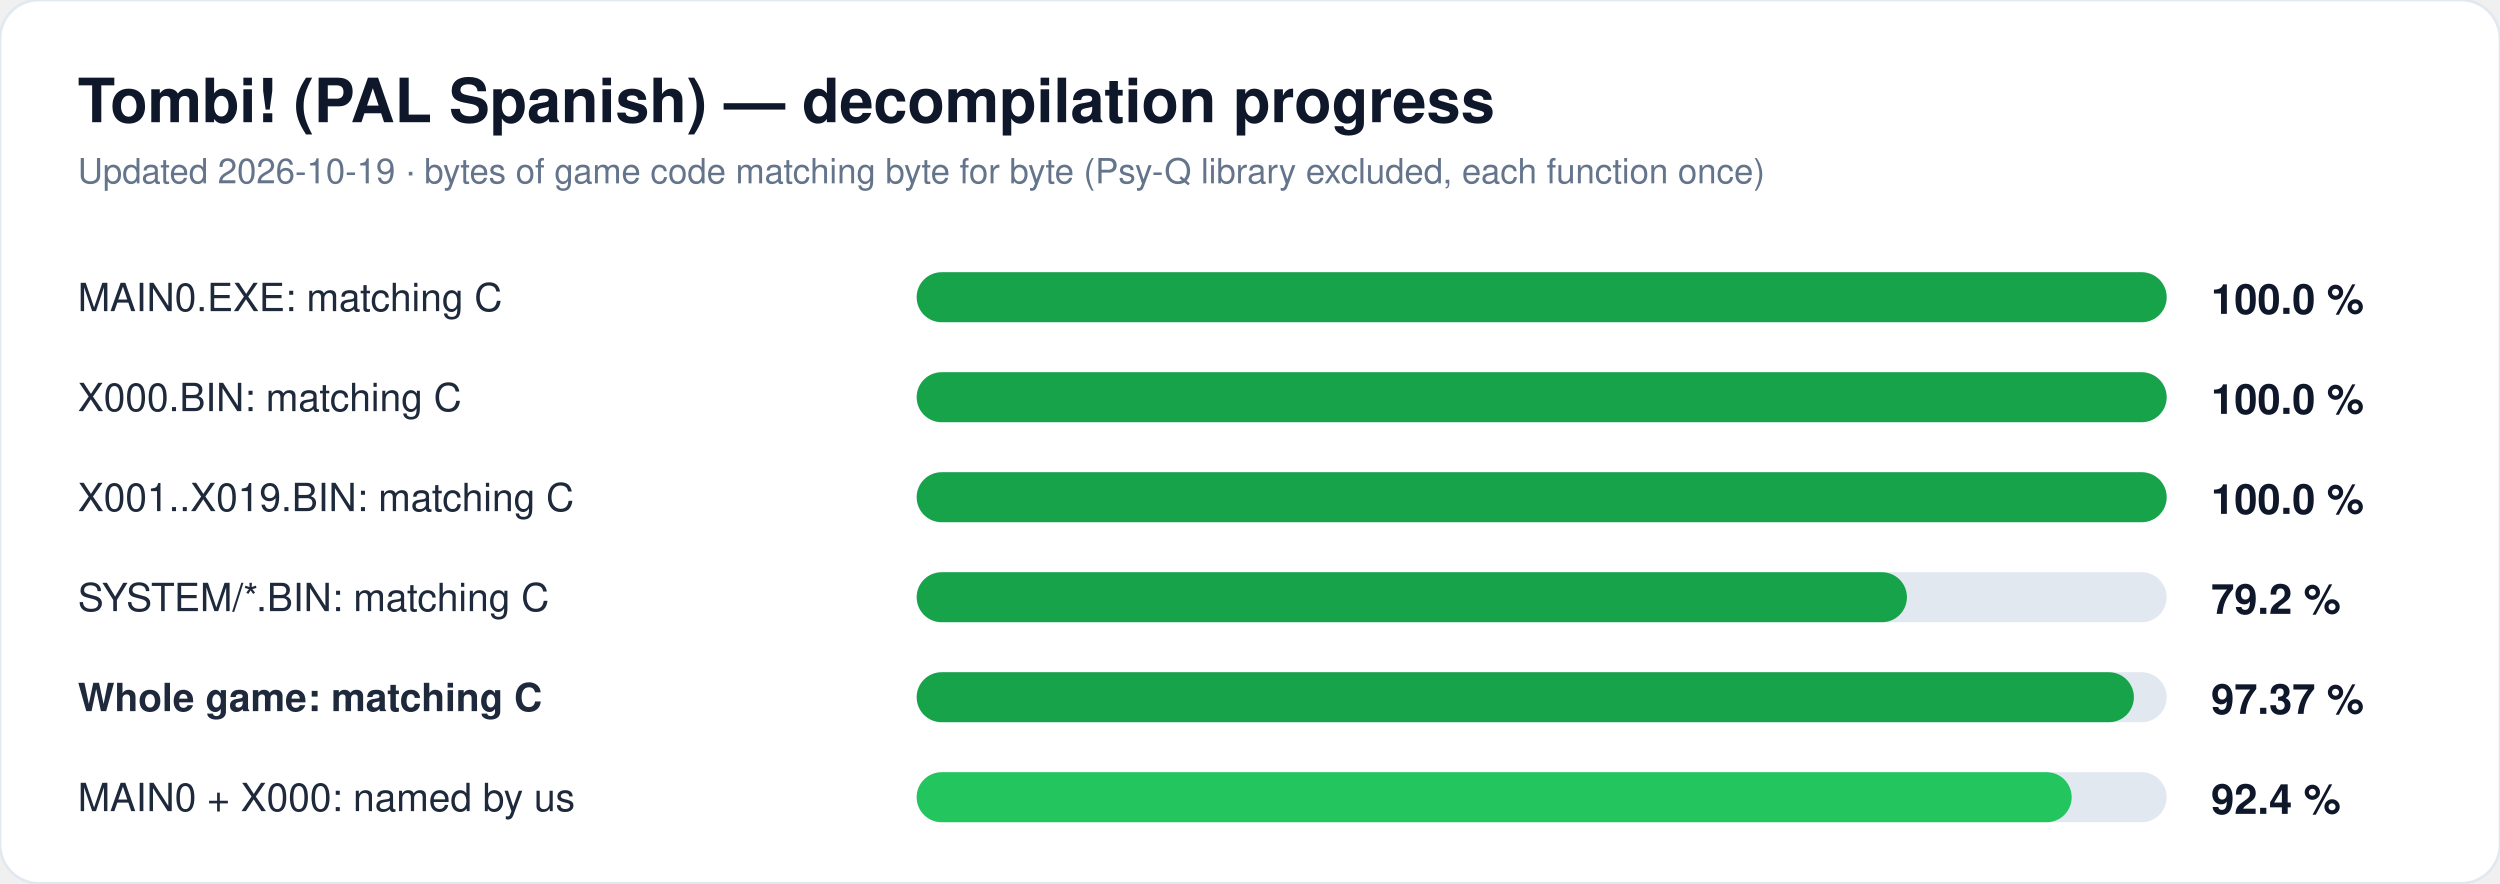
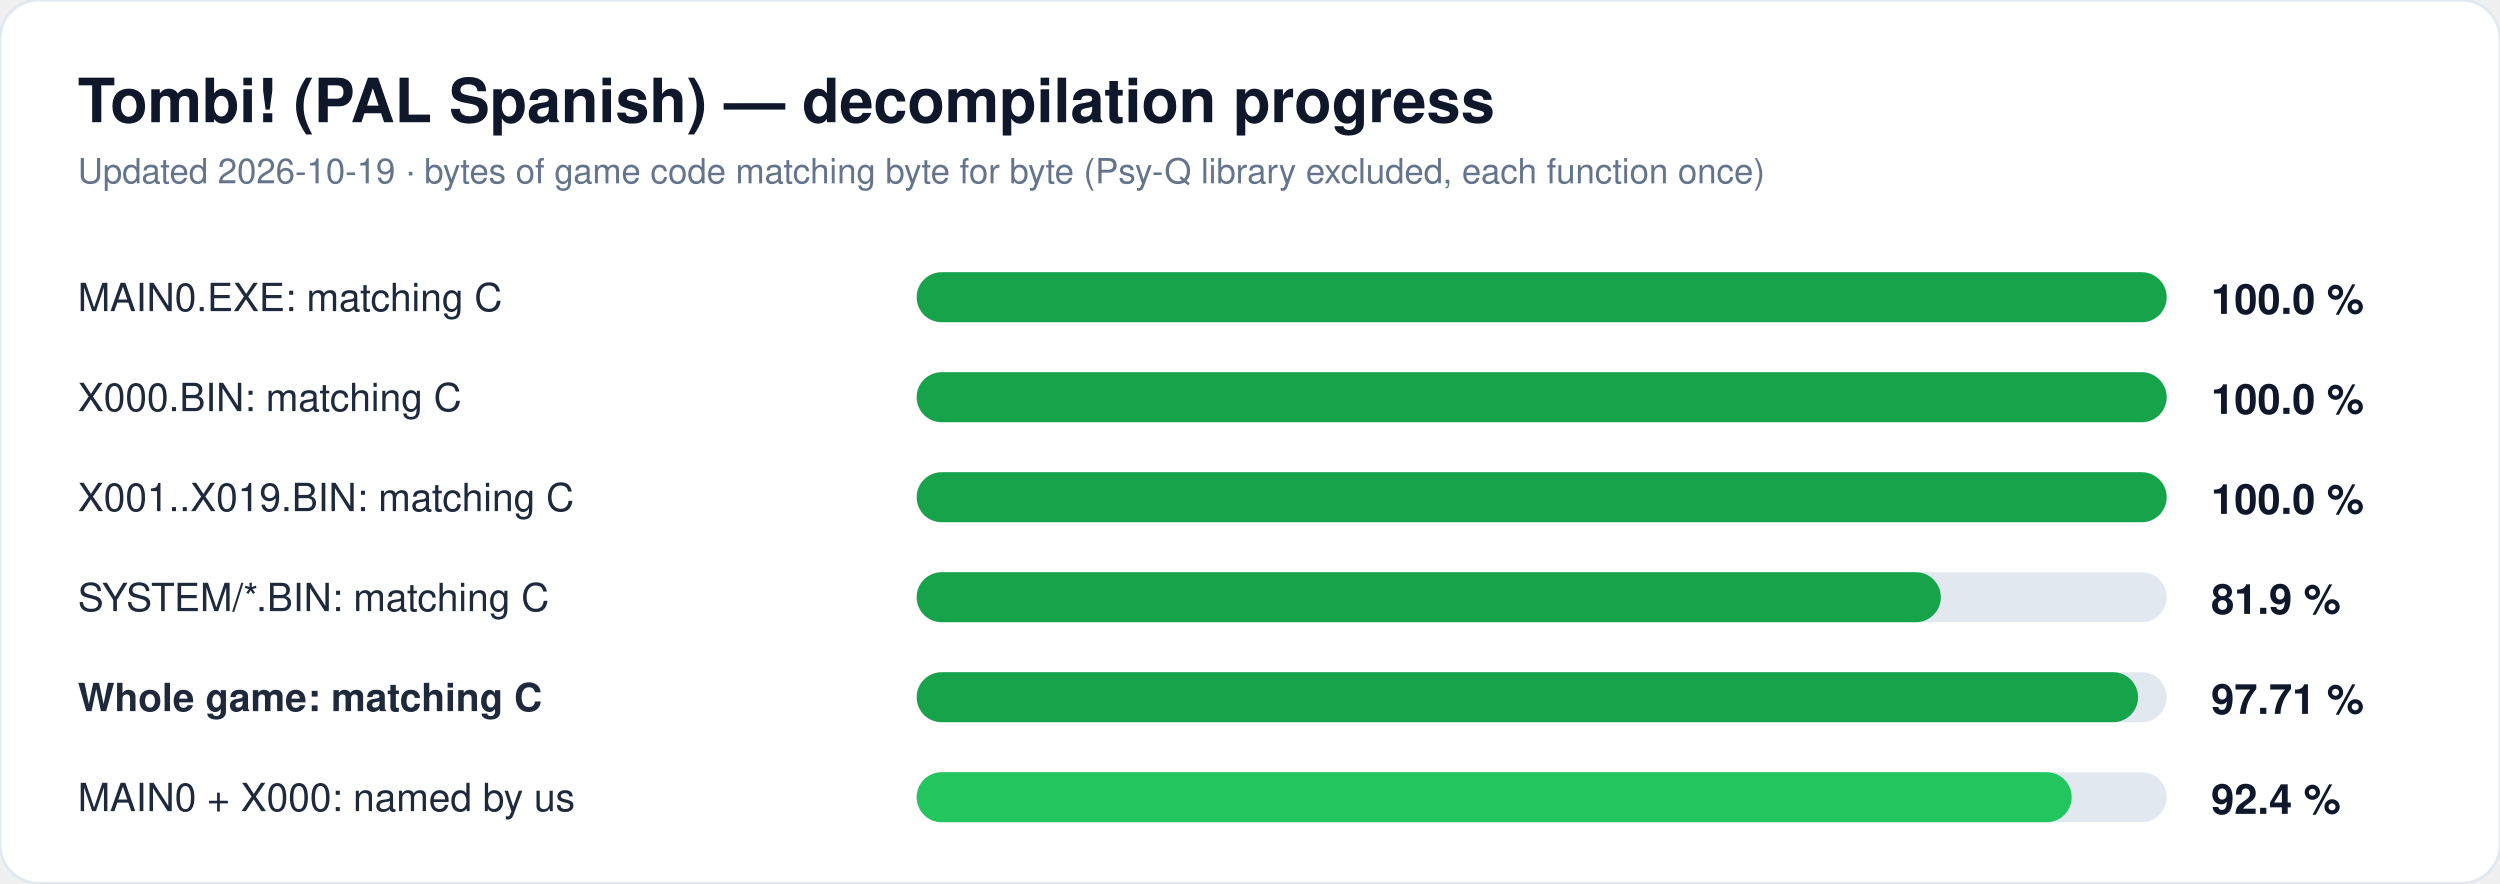
<svg xmlns="http://www.w3.org/2000/svg" width="900" height="318" viewBox="0 0 900 318" role="img" aria-label="Decompilation progress">
  <rect width="900" height="318" rx="14" fill="#ffffff" stroke="#e2e8f0" />
  <text x="28" y="44" font-family="Segoe UI,Helvetica,Arial,sans-serif" font-size="22" font-weight="700" fill="#0f172a">Tombi! (PAL Spanish) — decompilation progress</text>
  <text x="28" y="66" font-family="Segoe UI,Helvetica,Arial,sans-serif" font-size="12.5" fill="#64748b">Updated 2026-10-19 · bytes of game code matching byte for byte (Psy-Q library excluded, each function once)</text>
  <text x="28" y="112" font-family="Segoe UI,Helvetica,Arial,sans-serif" font-size="14" fill="#1e293b">MAIN0.EXE: matching C</text>
  <rect x="330" y="98" width="450" height="18" rx="9" fill="#e2e8f0" />
  <rect x="330" y="98" width="450.0" height="18" rx="9" fill="#16a34a" />
  <text x="796" y="113" font-family="Segoe UI,Helvetica,Arial,sans-serif" font-size="15" font-weight="700" fill="#0f172a">100.0 %</text>
  <text x="28" y="148" font-family="Segoe UI,Helvetica,Arial,sans-serif" font-size="14" fill="#1e293b">X000.BIN: matching C</text>
  <rect x="330" y="134" width="450" height="18" rx="9" fill="#e2e8f0" />
  <rect x="330" y="134" width="450.0" height="18" rx="9" fill="#16a34a" />
  <text x="796" y="149" font-family="Segoe UI,Helvetica,Arial,sans-serif" font-size="15" font-weight="700" fill="#0f172a">100.0 %</text>
  <text x="28" y="184" font-family="Segoe UI,Helvetica,Arial,sans-serif" font-size="14" fill="#1e293b">X001..X019.BIN: matching C</text>
  <rect x="330" y="170" width="450" height="18" rx="9" fill="#e2e8f0" />
  <rect x="330" y="170" width="450.0" height="18" rx="9" fill="#16a34a" />
  <text x="796" y="185" font-family="Segoe UI,Helvetica,Arial,sans-serif" font-size="15" font-weight="700" fill="#0f172a">100.0 %</text>
  <text x="28" y="220" font-family="Segoe UI,Helvetica,Arial,sans-serif" font-size="14" fill="#1e293b">SYSTEM/*.BIN: matching C</text>
  <rect x="330" y="206" width="450" height="18" rx="9" fill="#e2e8f0" />
-   <rect x="330" y="206" width="356.5" height="18" rx="9" fill="#16a34a" />
-   <text x="796" y="221" font-family="Segoe UI,Helvetica,Arial,sans-serif" font-size="15" font-weight="700" fill="#0f172a">79.2 %</text>
+   <rect x="330" y="206" width="368.7" height="18" rx="9" fill="#16a34a" />
+   <text x="796" y="221" font-family="Segoe UI,Helvetica,Arial,sans-serif" font-size="15" font-weight="700" fill="#0f172a">81.9 %</text>
  <text x="28" y="256" font-family="Segoe UI,Helvetica,Arial,sans-serif" font-size="14" font-weight="700" fill="#1e293b">Whole game: matching C</text>
  <rect x="330" y="242" width="450" height="18" rx="9" fill="#e2e8f0" />
-   <rect x="330" y="242" width="438.2" height="18" rx="9" fill="#16a34a" />
-   <text x="796" y="257" font-family="Segoe UI,Helvetica,Arial,sans-serif" font-size="15" font-weight="700" fill="#0f172a">97.37 %</text>
+   <rect x="330" y="242" width="439.7" height="18" rx="9" fill="#16a34a" />
+   <text x="796" y="257" font-family="Segoe UI,Helvetica,Arial,sans-serif" font-size="15" font-weight="700" fill="#0f172a">97.71 %</text>
  <text x="28" y="292" font-family="Segoe UI,Helvetica,Arial,sans-serif" font-size="14" fill="#1e293b">MAIN0 + X000: named by us</text>
  <rect x="330" y="278" width="450" height="18" rx="9" fill="#e2e8f0" />
  <rect x="330" y="278" width="415.8" height="18" rx="9" fill="#22c55e" />
  <text x="796" y="293" font-family="Segoe UI,Helvetica,Arial,sans-serif" font-size="15" font-weight="700" fill="#0f172a">92.4 %</text>
</svg>
